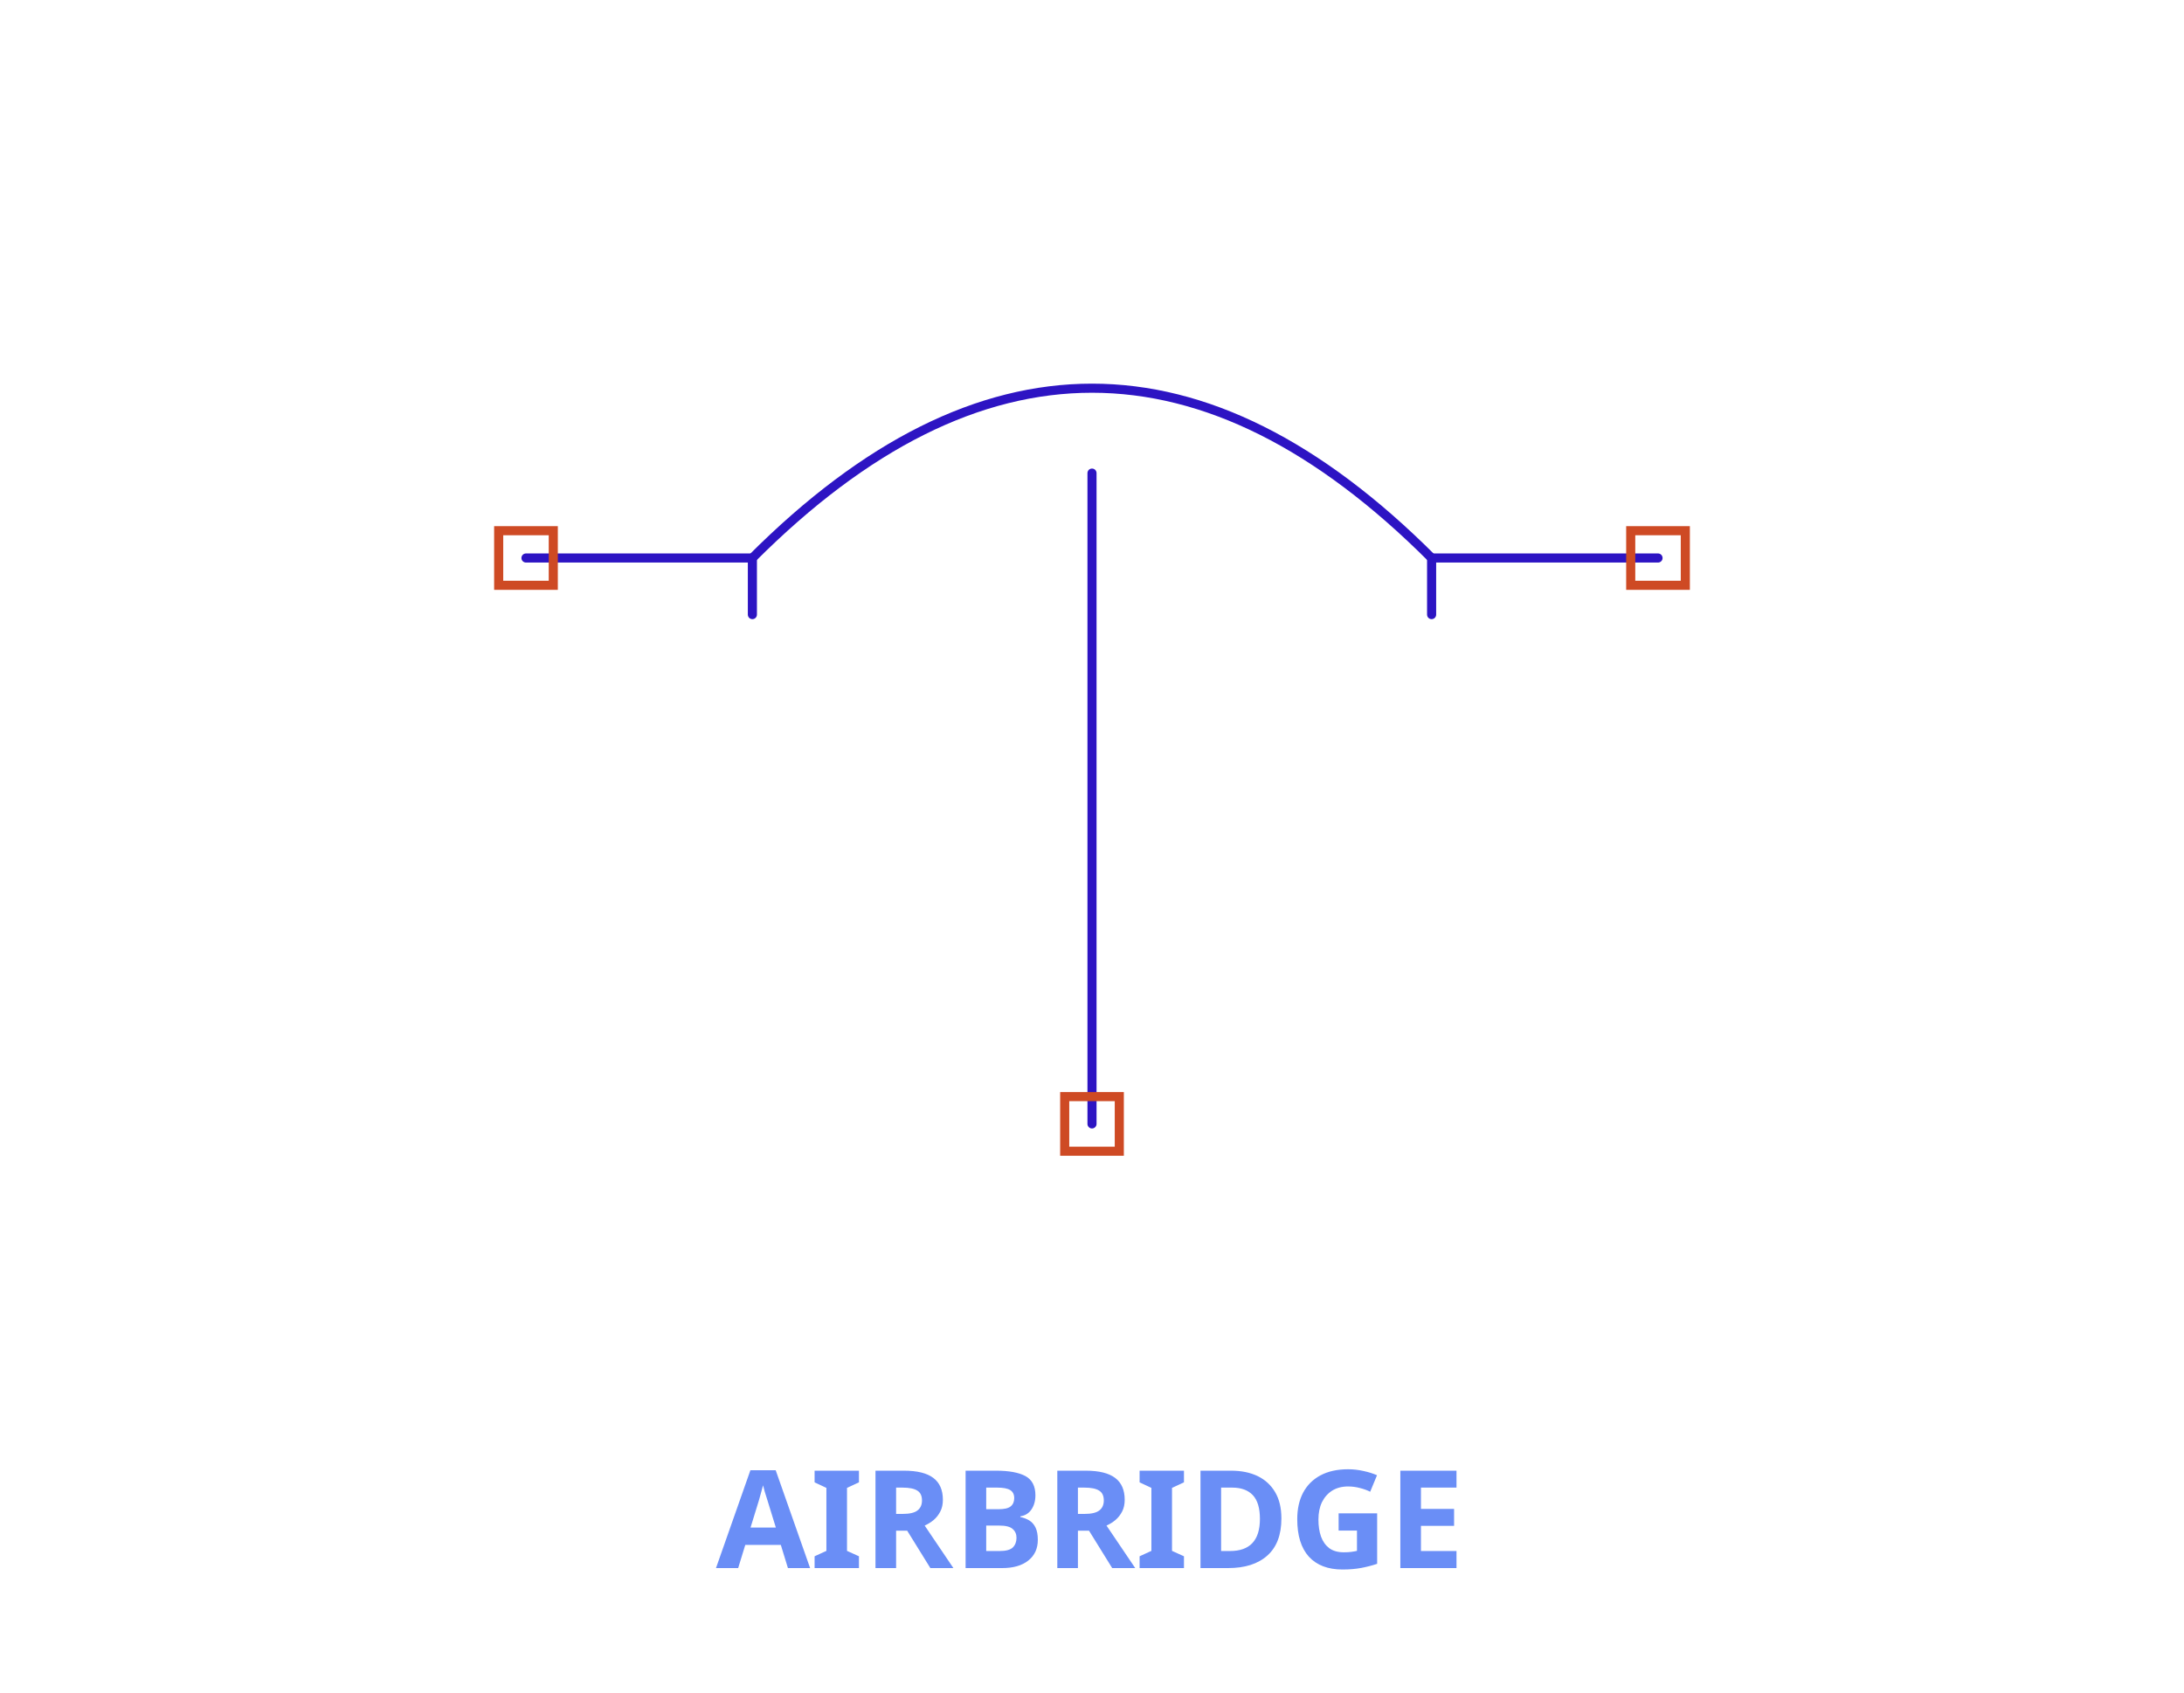
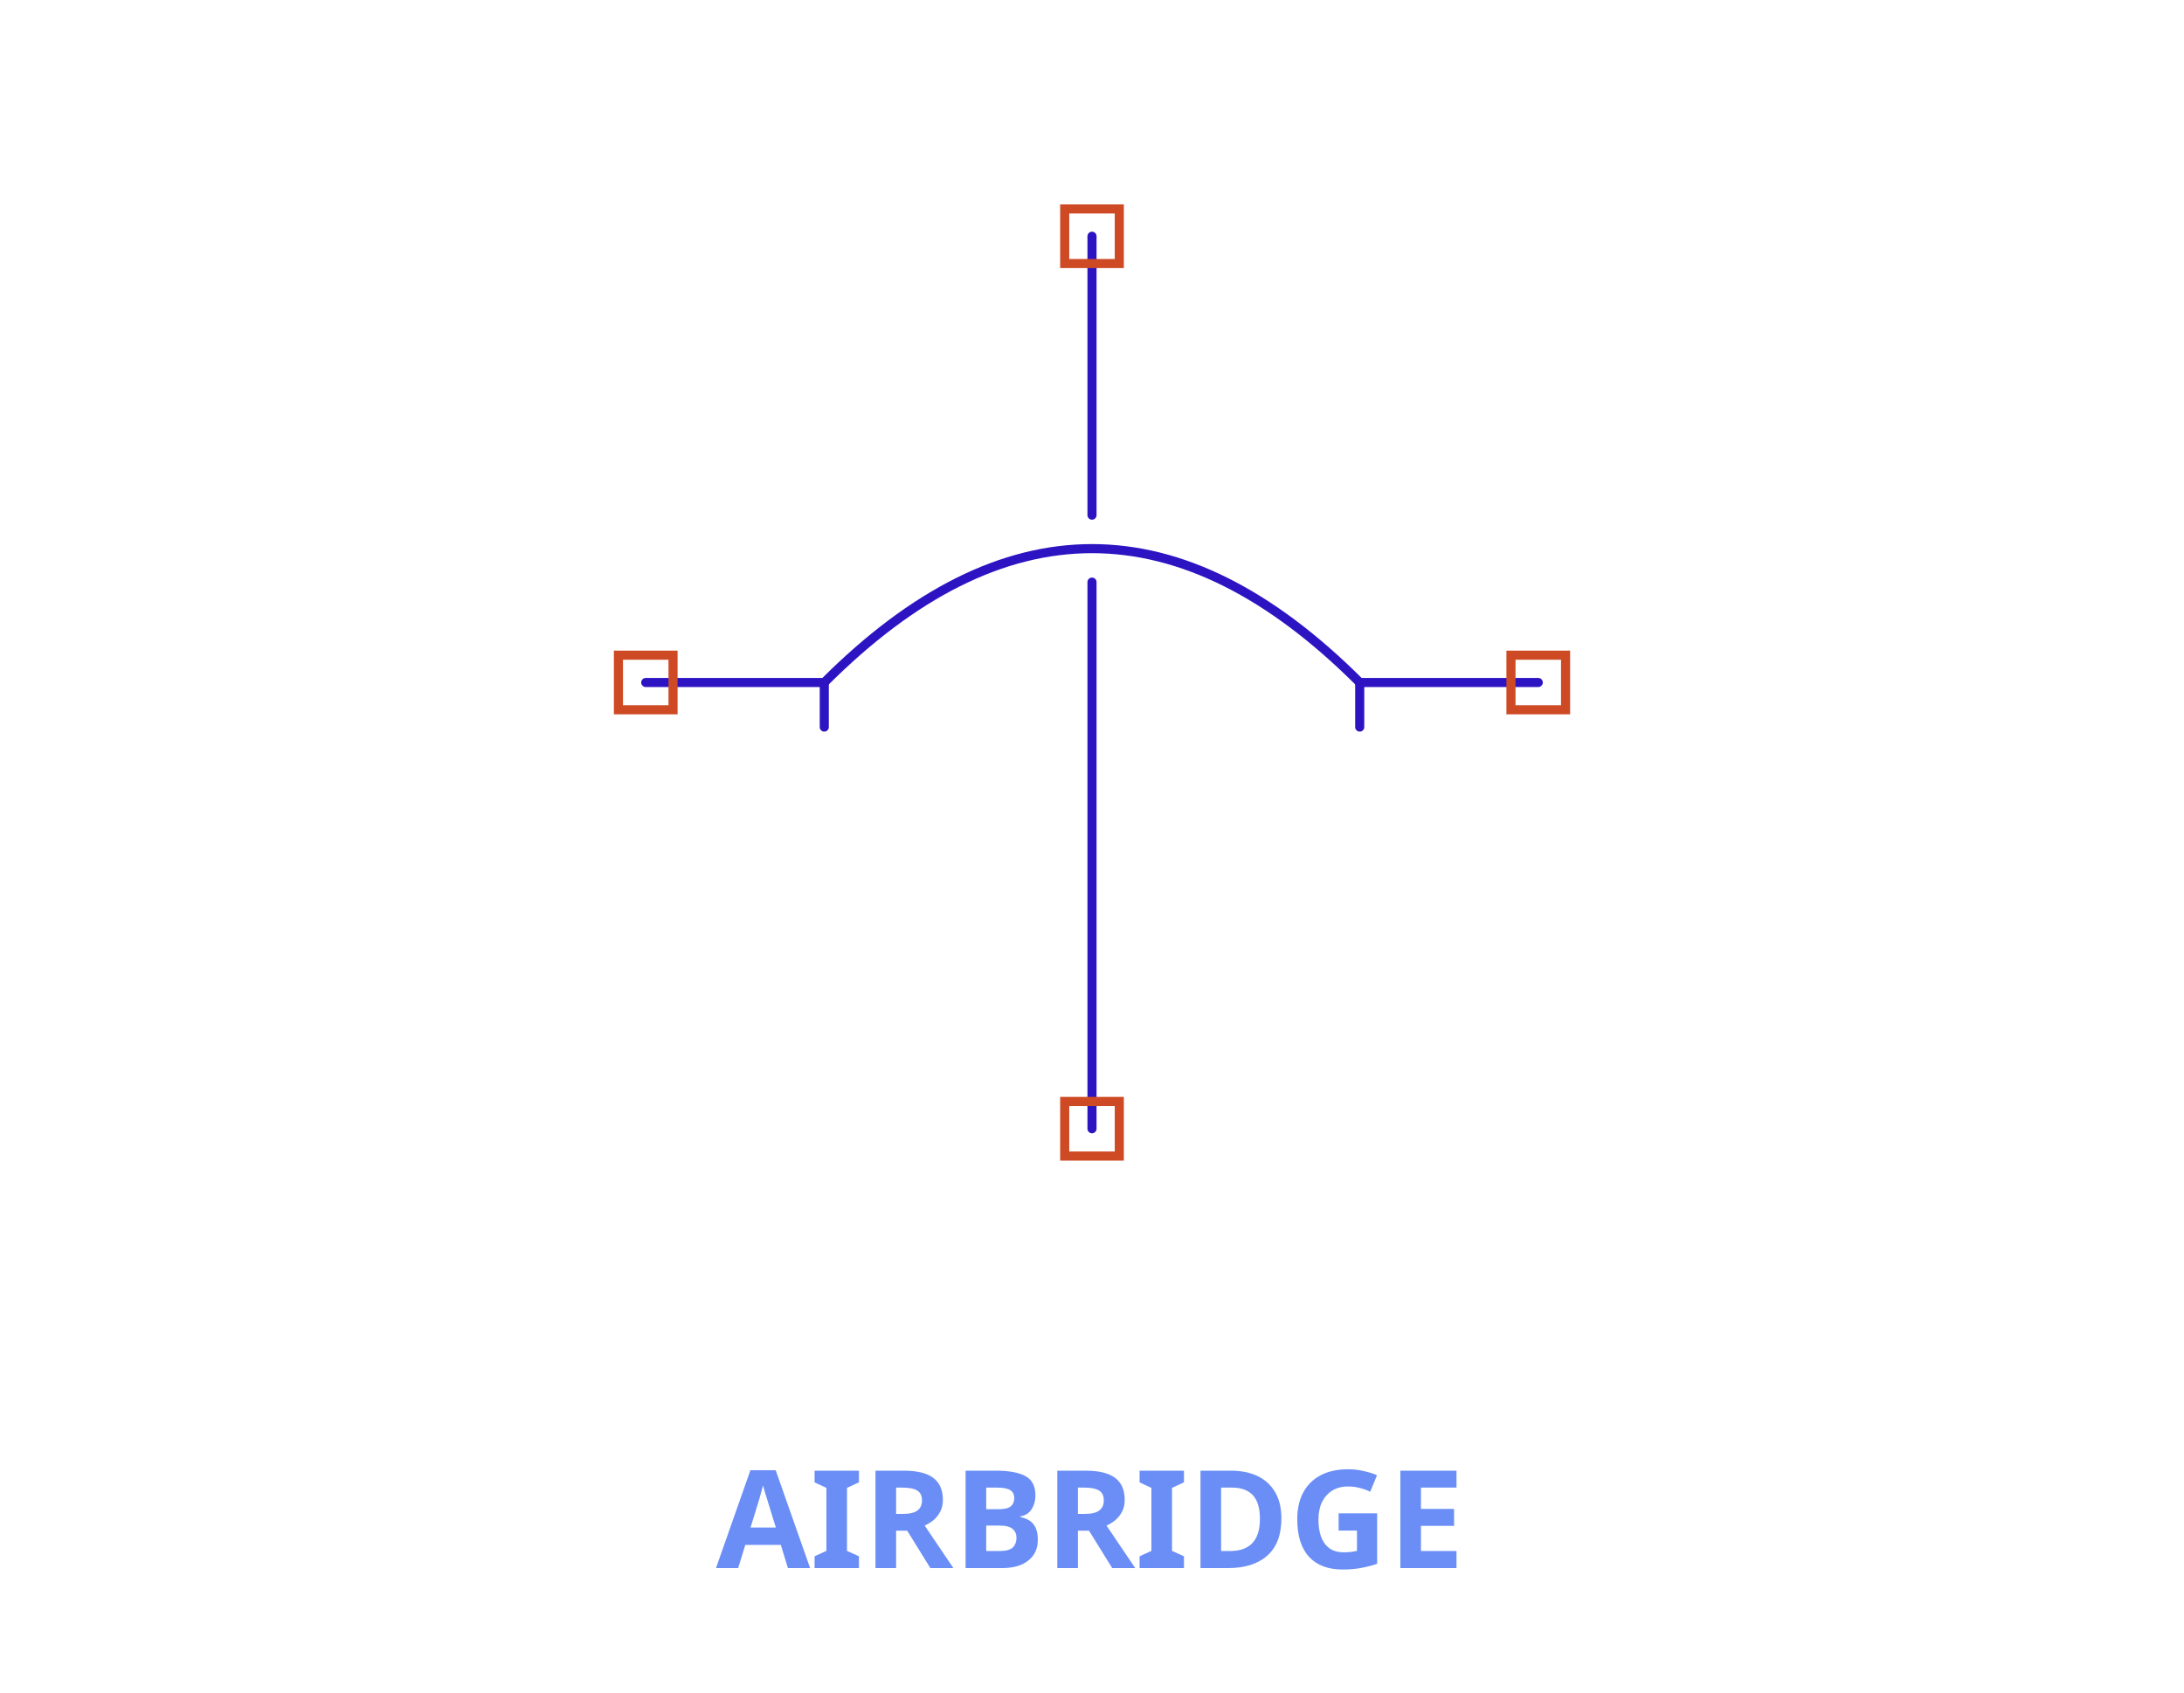
<svg xmlns="http://www.w3.org/2000/svg" width="240" height="186" viewBox="0 0 240 186">
-   <path fill="none" stroke="#2D14C3" stroke-width="1" stroke-linecap="round" stroke-linejoin="round" d="M57.8 61.32L82.68 61.32" />
-   <path fill="none" stroke="#2D14C3" stroke-width="1" stroke-linecap="round" stroke-linejoin="round" d="M157.32 61.32L182.2 61.32" />
-   <path fill="none" stroke="#2D14C3" stroke-width="1" stroke-linecap="round" stroke-linejoin="round" d="M82.68 61.32Q120 24 157.32 61.32" />
-   <path fill="none" stroke="#2D14C3" stroke-width="1" stroke-linecap="round" stroke-linejoin="round" d="M82.68 61.32L82.68 67.54" />
-   <path fill="none" stroke="#2D14C3" stroke-width="1" stroke-linecap="round" stroke-linejoin="round" d="M157.32 61.32L157.32 67.54" />
-   <path fill="none" stroke="#2D14C3" stroke-width="1" stroke-linecap="round" stroke-linejoin="round" d="M120 51.99L120 123.51" />
-   <rect fill="none" stroke="#CE4A24" stroke-width="1" stroke-miterlimit="4" x="54.8" y="58.32" width="6" height="6" />
-   <rect fill="none" stroke="#CE4A24" stroke-width="1" stroke-miterlimit="4" x="179.2" y="58.32" width="6" height="6" />
-   <rect fill="none" stroke="#CE4A24" stroke-width="1" stroke-miterlimit="4" x="117" y="120.51" width="6" height="6" />
+   <path fill="none" stroke="#2D14C3" stroke-width="1" stroke-linecap="round" stroke-linejoin="round" d="M70.96 75L90.58 75" />
+   <path fill="none" stroke="#2D14C3" stroke-width="1" stroke-linecap="round" stroke-linejoin="round" d="M149.42 75L169.04 75" />
+   <path fill="none" stroke="#2D14C3" stroke-width="1" stroke-linecap="round" stroke-linejoin="round" d="M90.58 75Q120 45.58 149.42 75" />
+   <path fill="none" stroke="#2D14C3" stroke-width="1" stroke-linecap="round" stroke-linejoin="round" d="M90.58 75L90.58 79.9" />
+   <path fill="none" stroke="#2D14C3" stroke-width="1" stroke-linecap="round" stroke-linejoin="round" d="M149.42 75L149.42 79.9" />
+   <path fill="none" stroke="#2D14C3" stroke-width="1" stroke-linecap="round" stroke-linejoin="round" d="M120 25.96L120 56.61" />
+   <path fill="none" stroke="#2D14C3" stroke-width="1" stroke-linecap="round" stroke-linejoin="round" d="M120 63.97L120 124.04" />
+   <rect fill="none" stroke="#CE4A24" stroke-width="1" stroke-miterlimit="4" x="67.96" y="72" width="6" height="6" />
+   <rect fill="none" stroke="#CE4A24" stroke-width="1" stroke-miterlimit="4" x="166.04" y="72" width="6" height="6" />
+   <rect fill="none" stroke="#CE4A24" stroke-width="1" stroke-miterlimit="4" x="117" y="121.04" width="6" height="6" />
+   <rect fill="none" stroke="#CE4A24" stroke-width="1" stroke-miterlimit="4" x="117" y="22.96" width="6" height="6" />
  <text fill="#6A8EF6" font-size="15" font-weight="600" font-family="IBM Plex Sans" x="78.68, 88.76, 95.1, 105.06, 115.01, 124.97, 131.31, 141.65, 152.32" y="172.32">
			AIRBRIDGE
	</text>
</svg>
